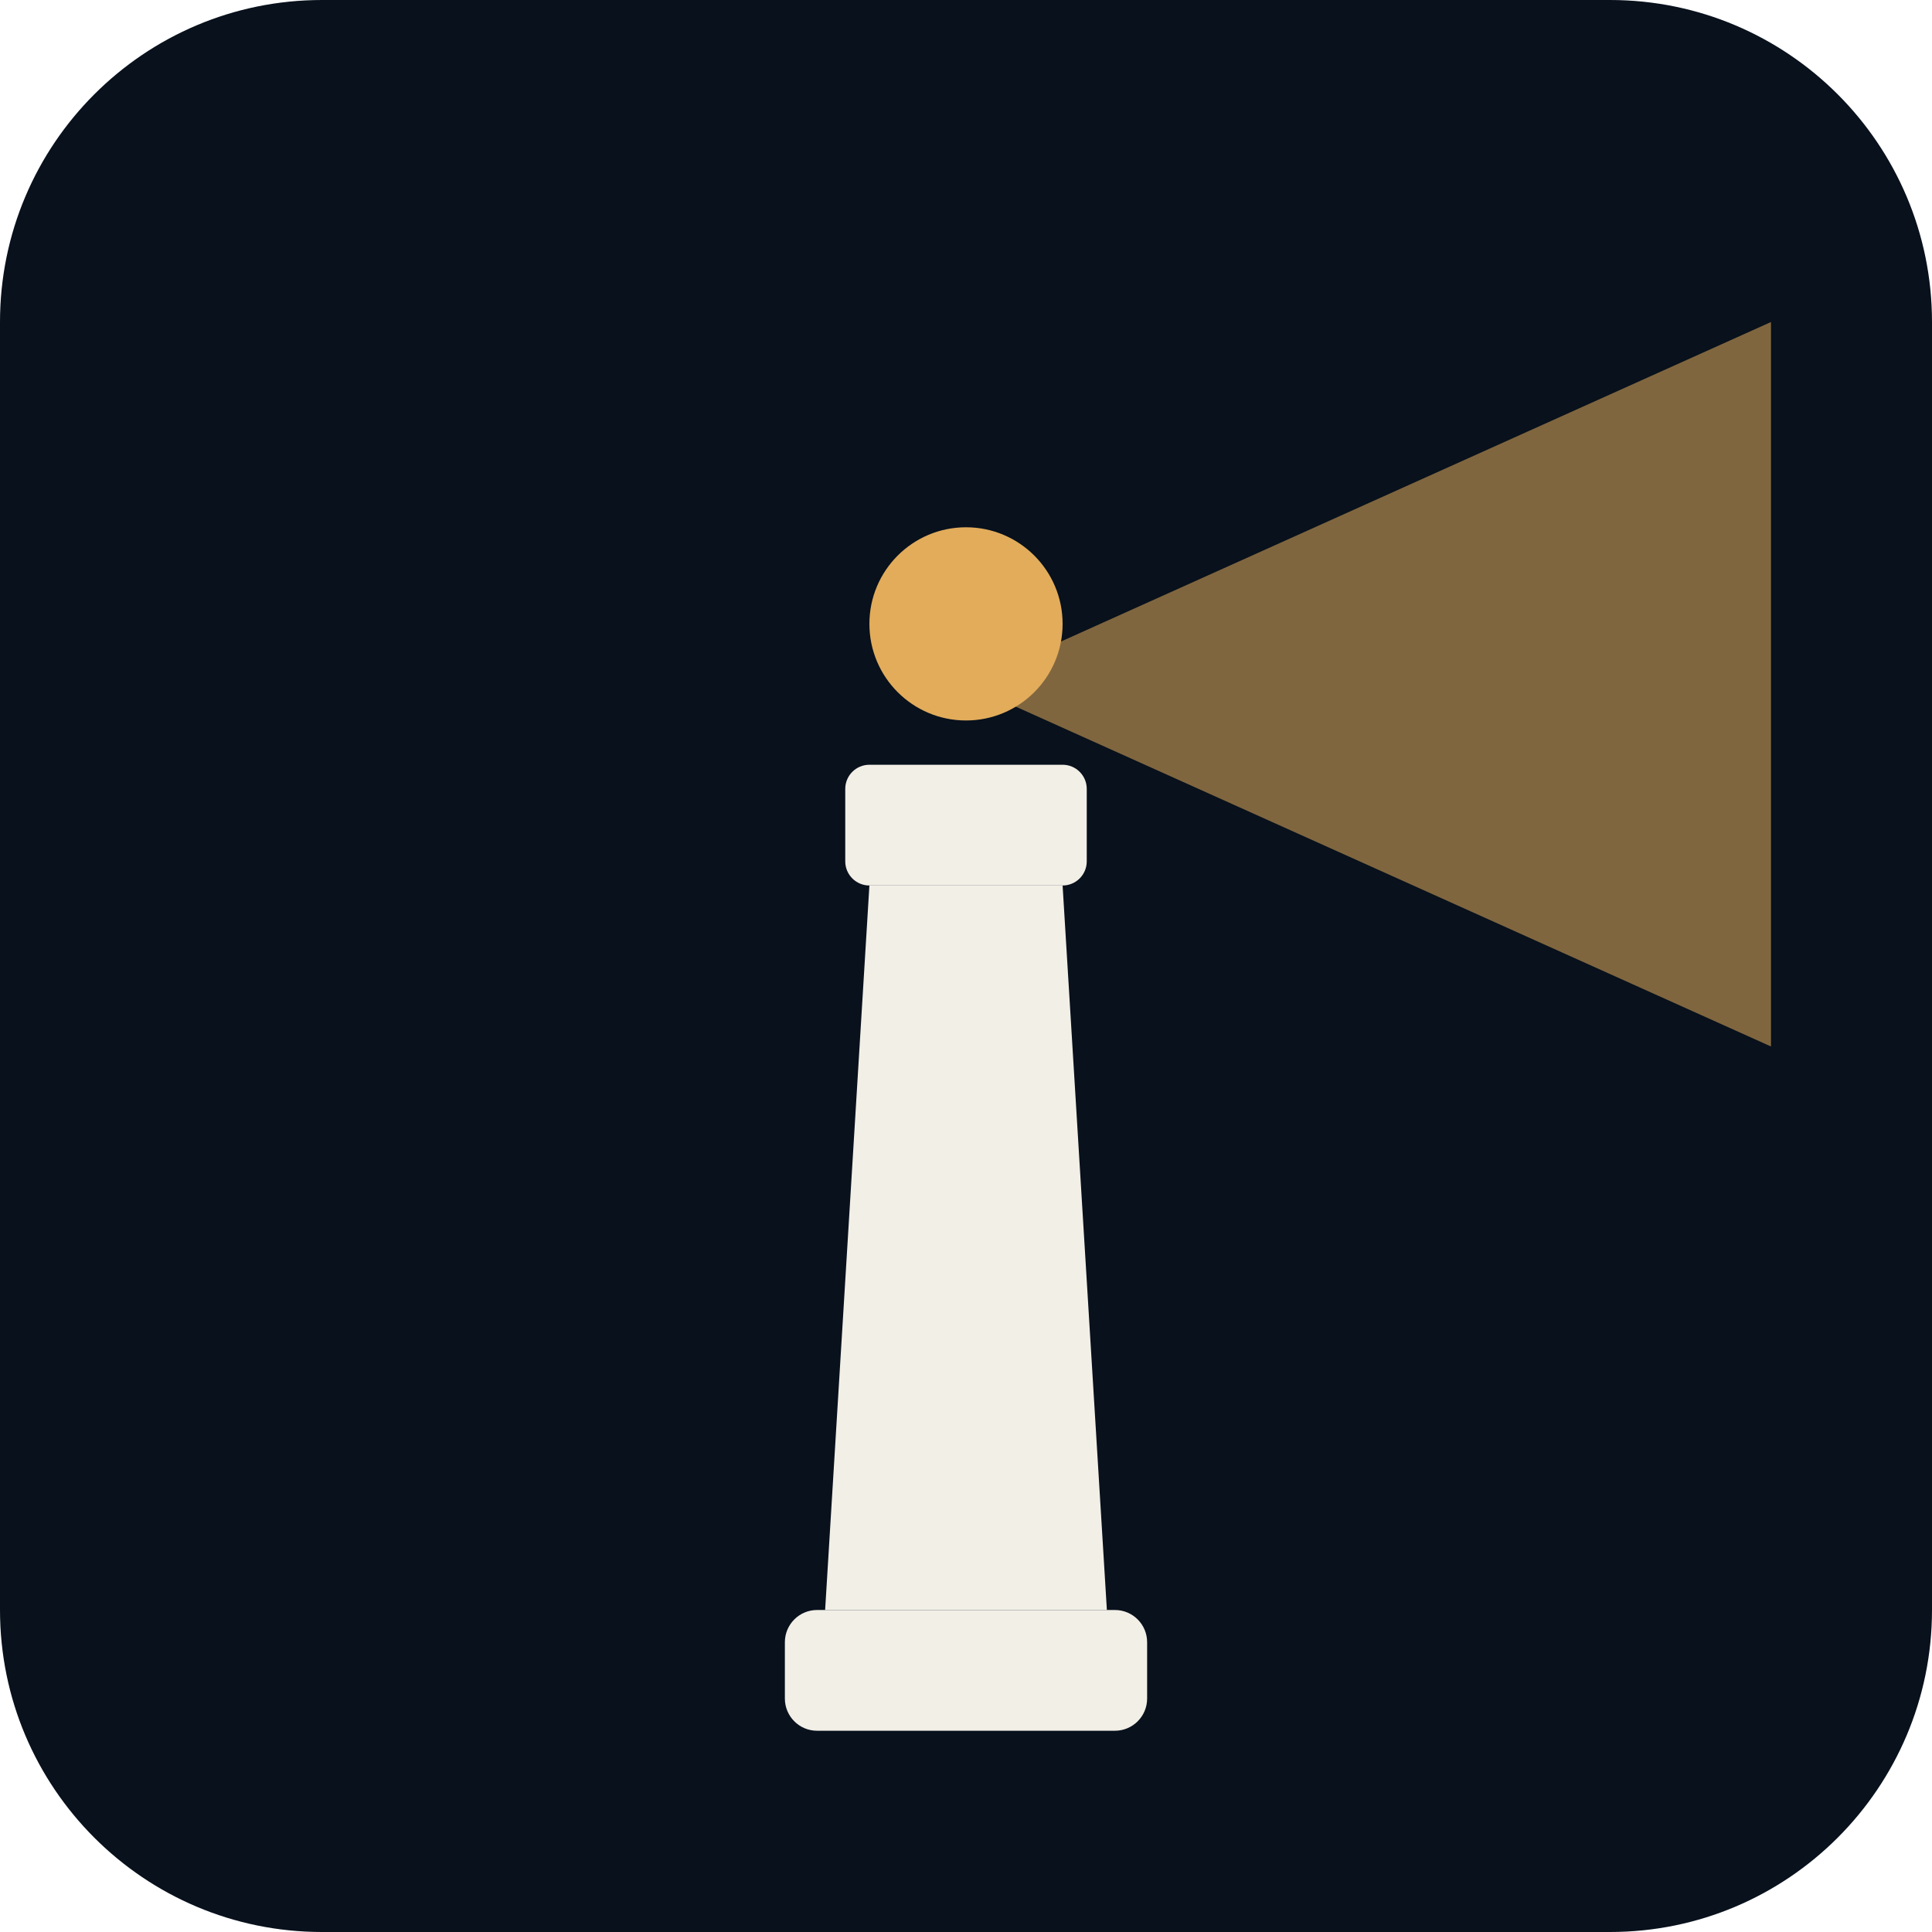
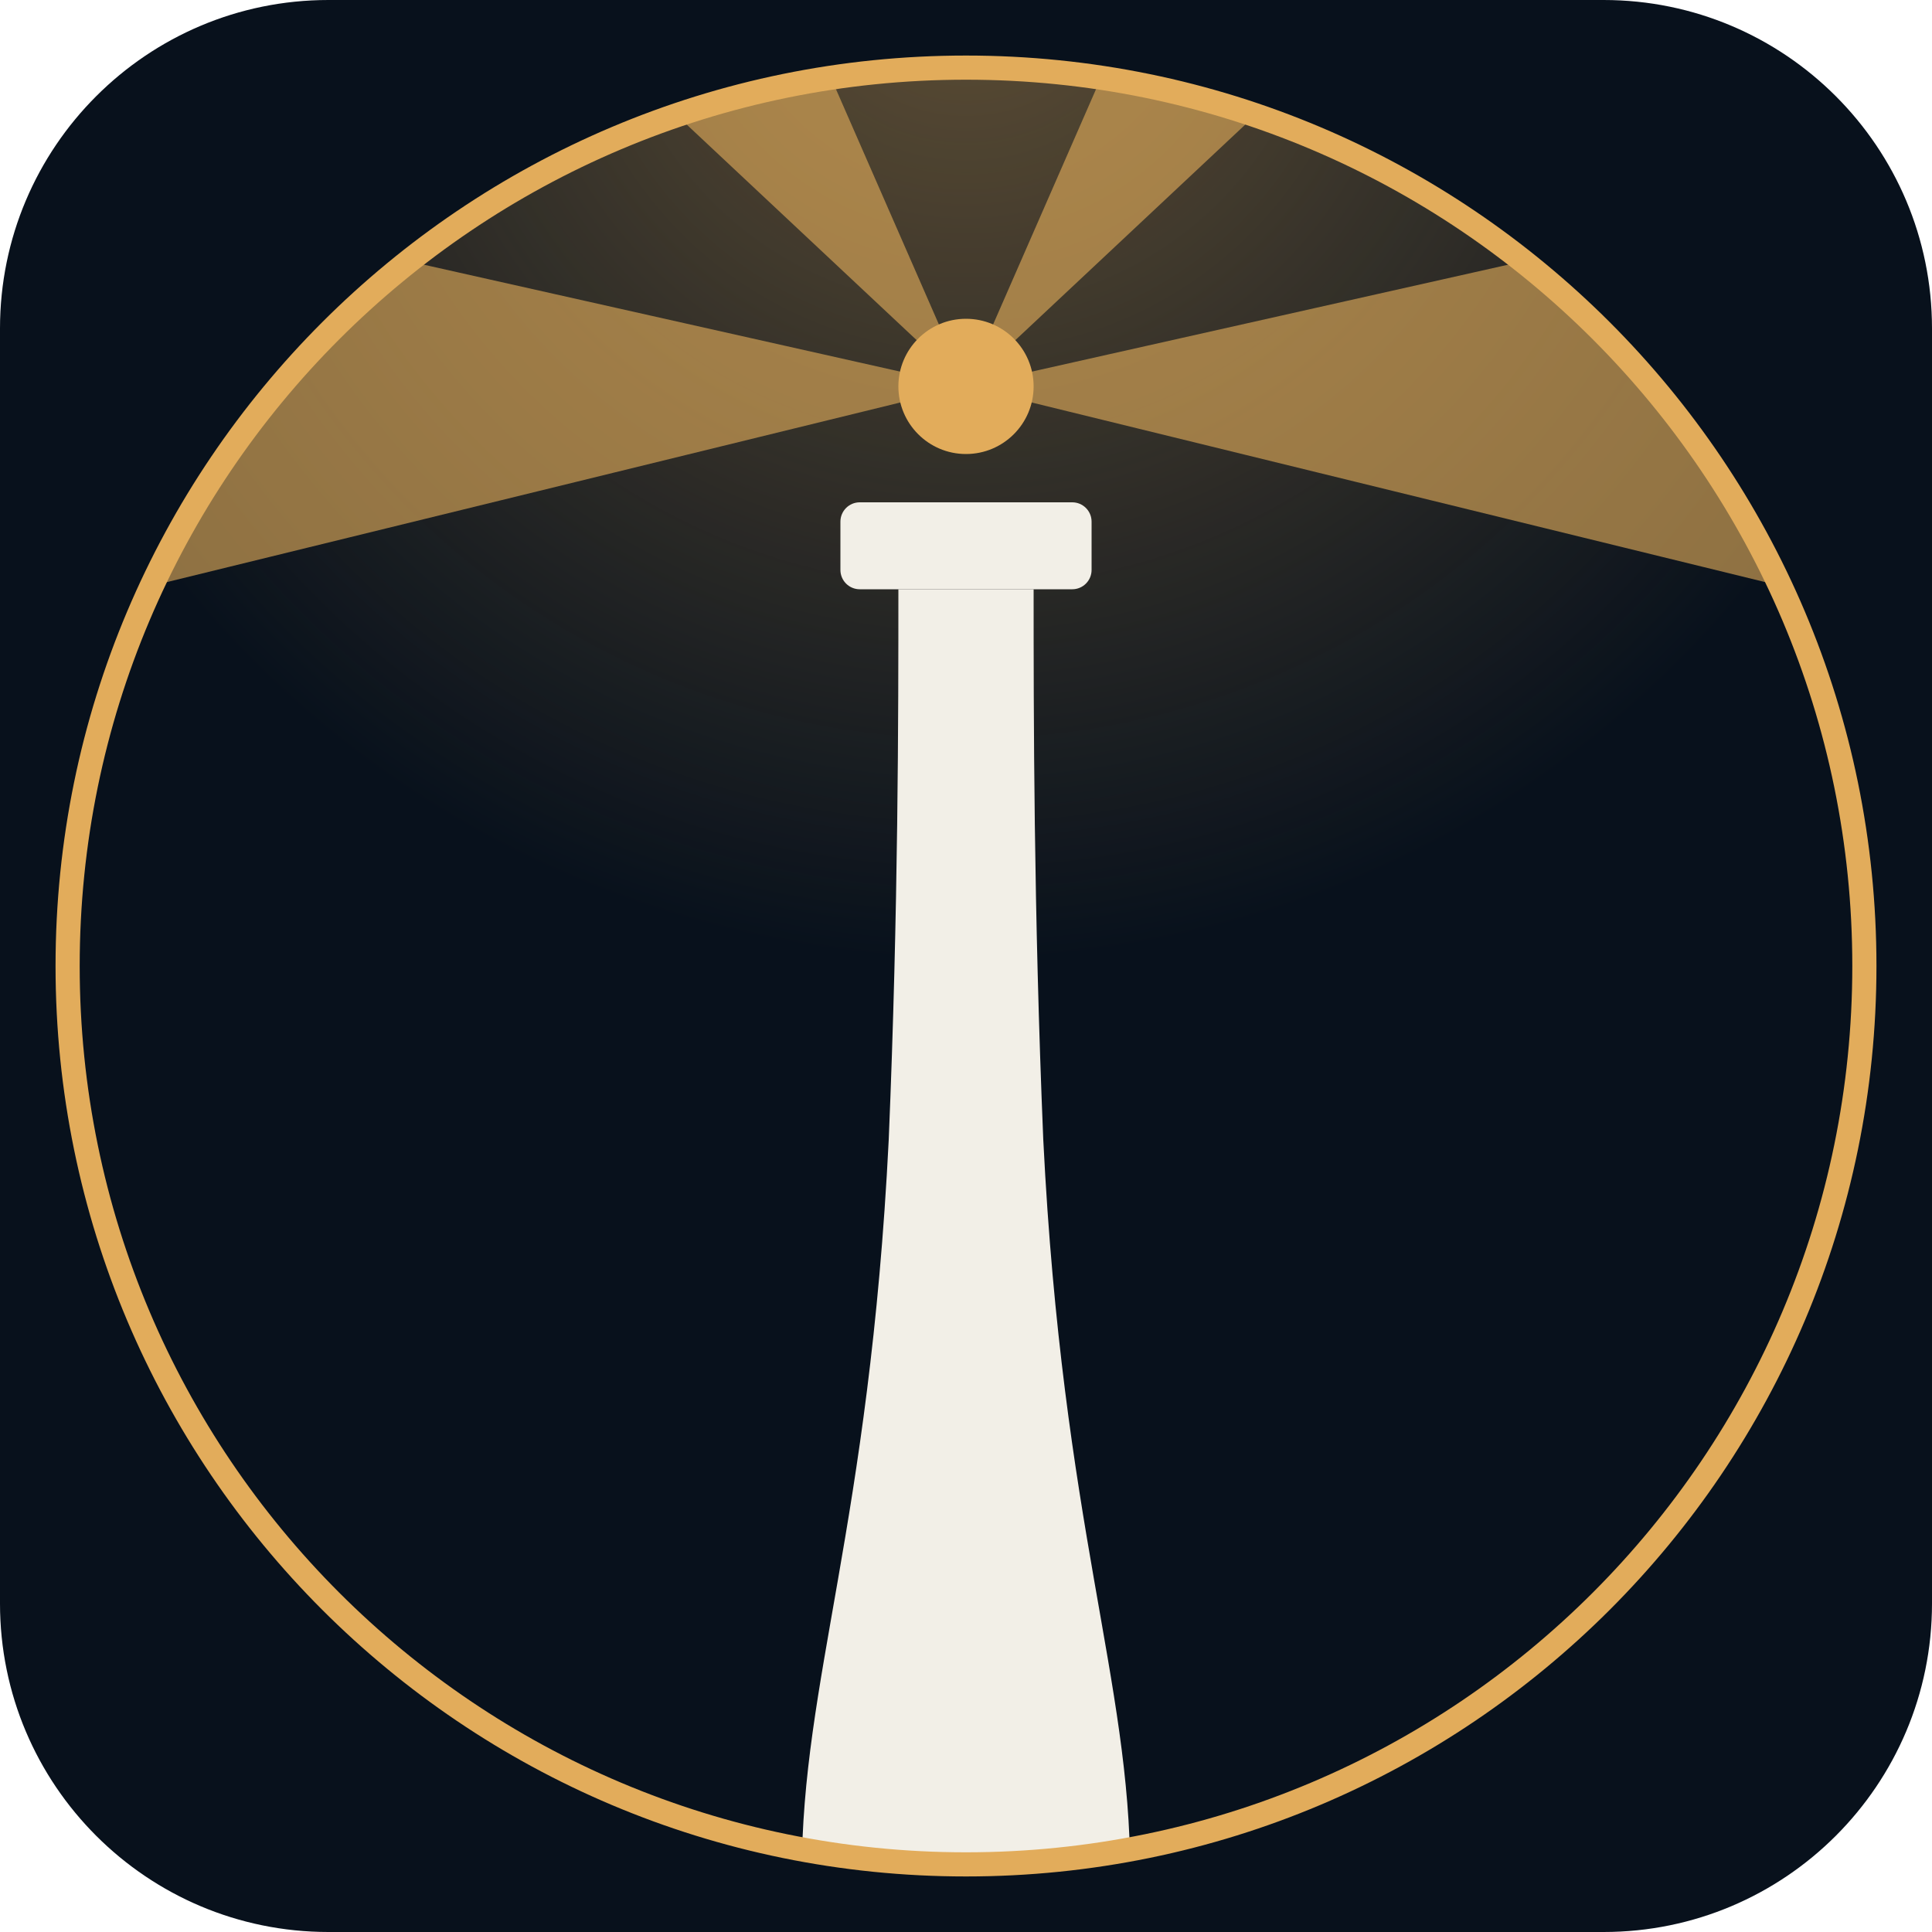
- <svg xmlns="http://www.w3.org/2000/svg" viewBox="0 0 48 48">
-   <rect width="48" height="48" rx="8" fill="#08111c" />
-   <path d="M24 17 L44 8 L44 26 Z" fill="#e2ac5b" opacity="0.55" />
-   <g fill="#f2efe7">
-     <rect x="21" y="19" width="6" height="3" rx="0.6" />
-     <path d="M21.6 22 h4.8 l1.1 18 h-7 Z" />
-     <rect x="19.5" y="40" width="9" height="3" rx="0.8" />
+ <svg xmlns="http://www.w3.org/2000/svg" viewBox="0 0 200 200">
+   <rect width="200" height="200" rx="34" fill="#08111c" />
+   <defs>
+     <clipPath id="f-clip">
+       <circle cx="100" cy="100" r="93" />
+     </clipPath>
+     <radialGradient id="f-halo" cx="0.5" cy="0.24" r="0.6">
+       <stop offset="0" stop-color="#e2ac5b" stop-opacity="0.4" />
+       <stop offset="1" stop-color="#e2ac5b" stop-opacity="0" />
+     </radialGradient>
+   </defs>
+   <g clip-path="url(#f-clip)">
+     <circle class="mark__glow" cx="100" cy="40" r="88" fill="url(#f-halo)" />
+     <g class="mark__beams" fill="#e2ac5b">
+       <path d="M100 40 L2 18 L2 64 Z" fill-opacity="0.62" />
+       <path d="M100 40 L36 -20 L72 -24 Z" fill-opacity="0.62" />
+       <path d="M100 40 L164 -20 L128 -24 Z" fill-opacity="0.62" />
+       <path d="M100 40 L198 18 L198 64 Z" fill-opacity="0.62" />
+     </g>
+     <g fill="#f2efe7">
+       <path d="M83 194 C83 174 90 158 92 118 C93 94 93 74 93 61 L107 61 C107 74 107 94 108 118 C110 158 117 174 117 194 Z" />
+       <rect x="87" y="52" width="26" height="9" rx="2" />
+     </g>
  </g>
-   <circle cx="24" cy="15.5" r="2.4" fill="#e2ac5b" />
+   <circle cx="100" cy="100" r="93" fill="none" stroke="#e2ac5b" stroke-width="2.5" />
+   <circle cx="100" cy="40" r="7" fill="#e2ac5b" />
</svg>
